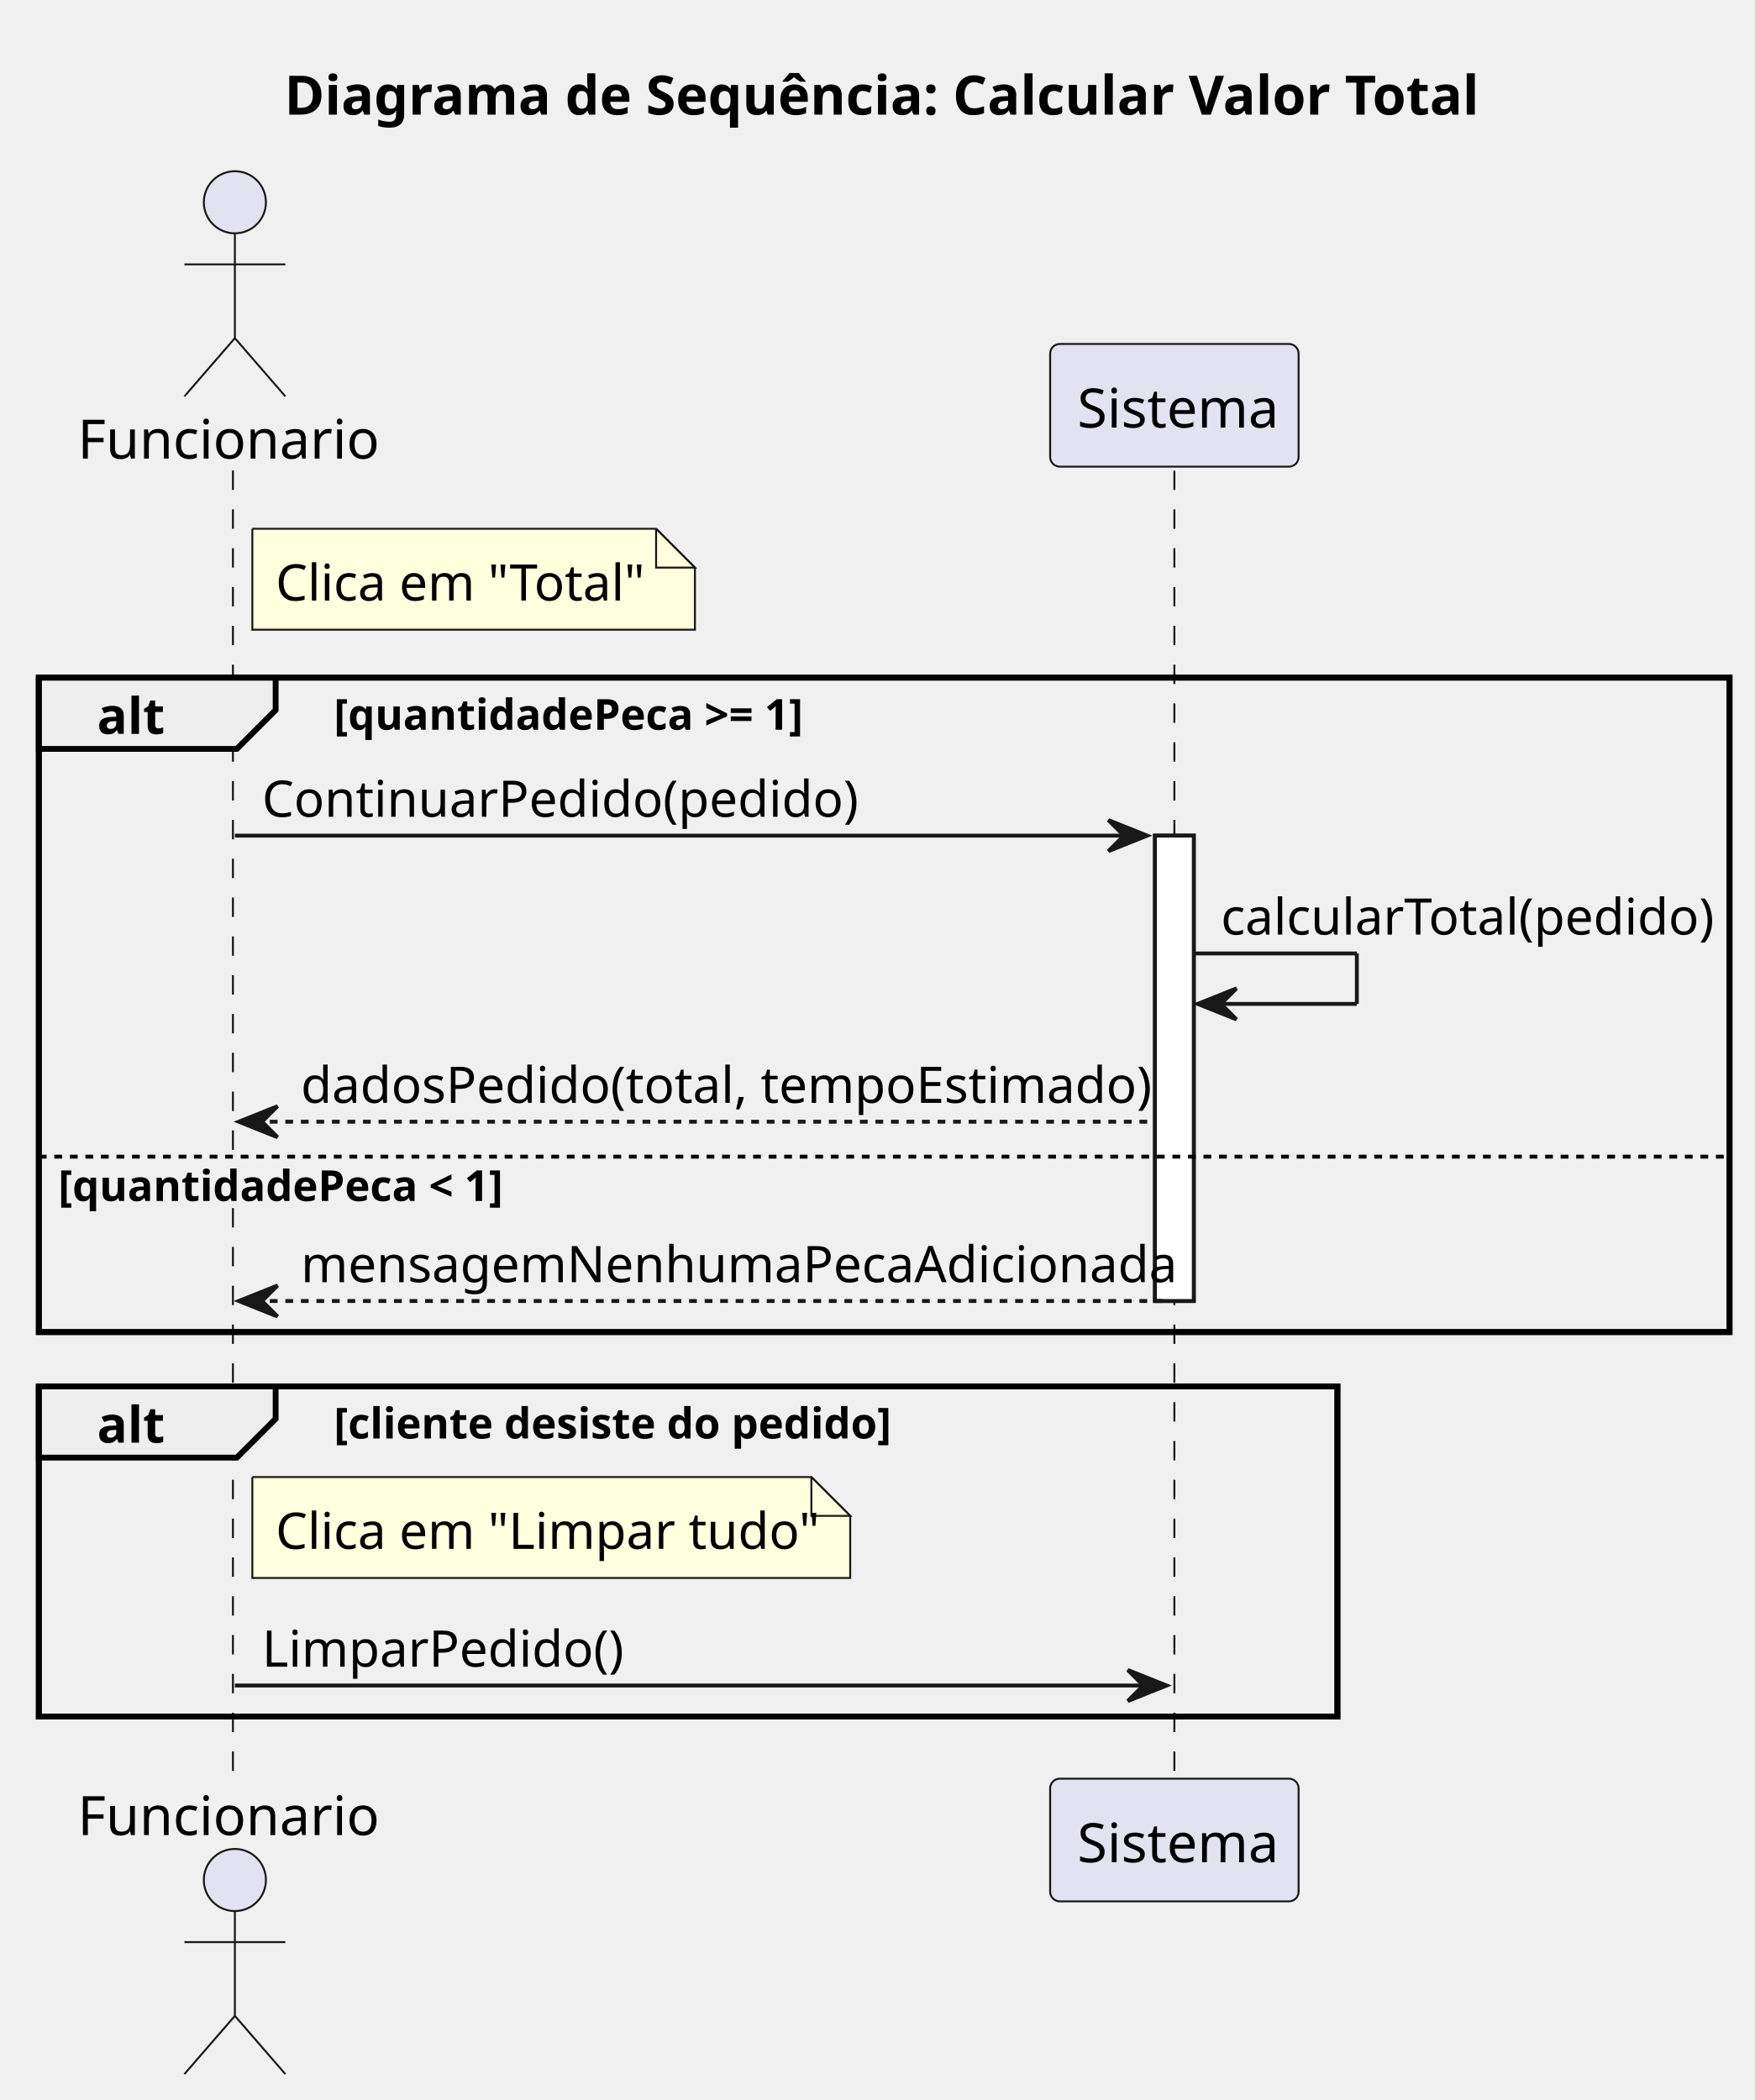
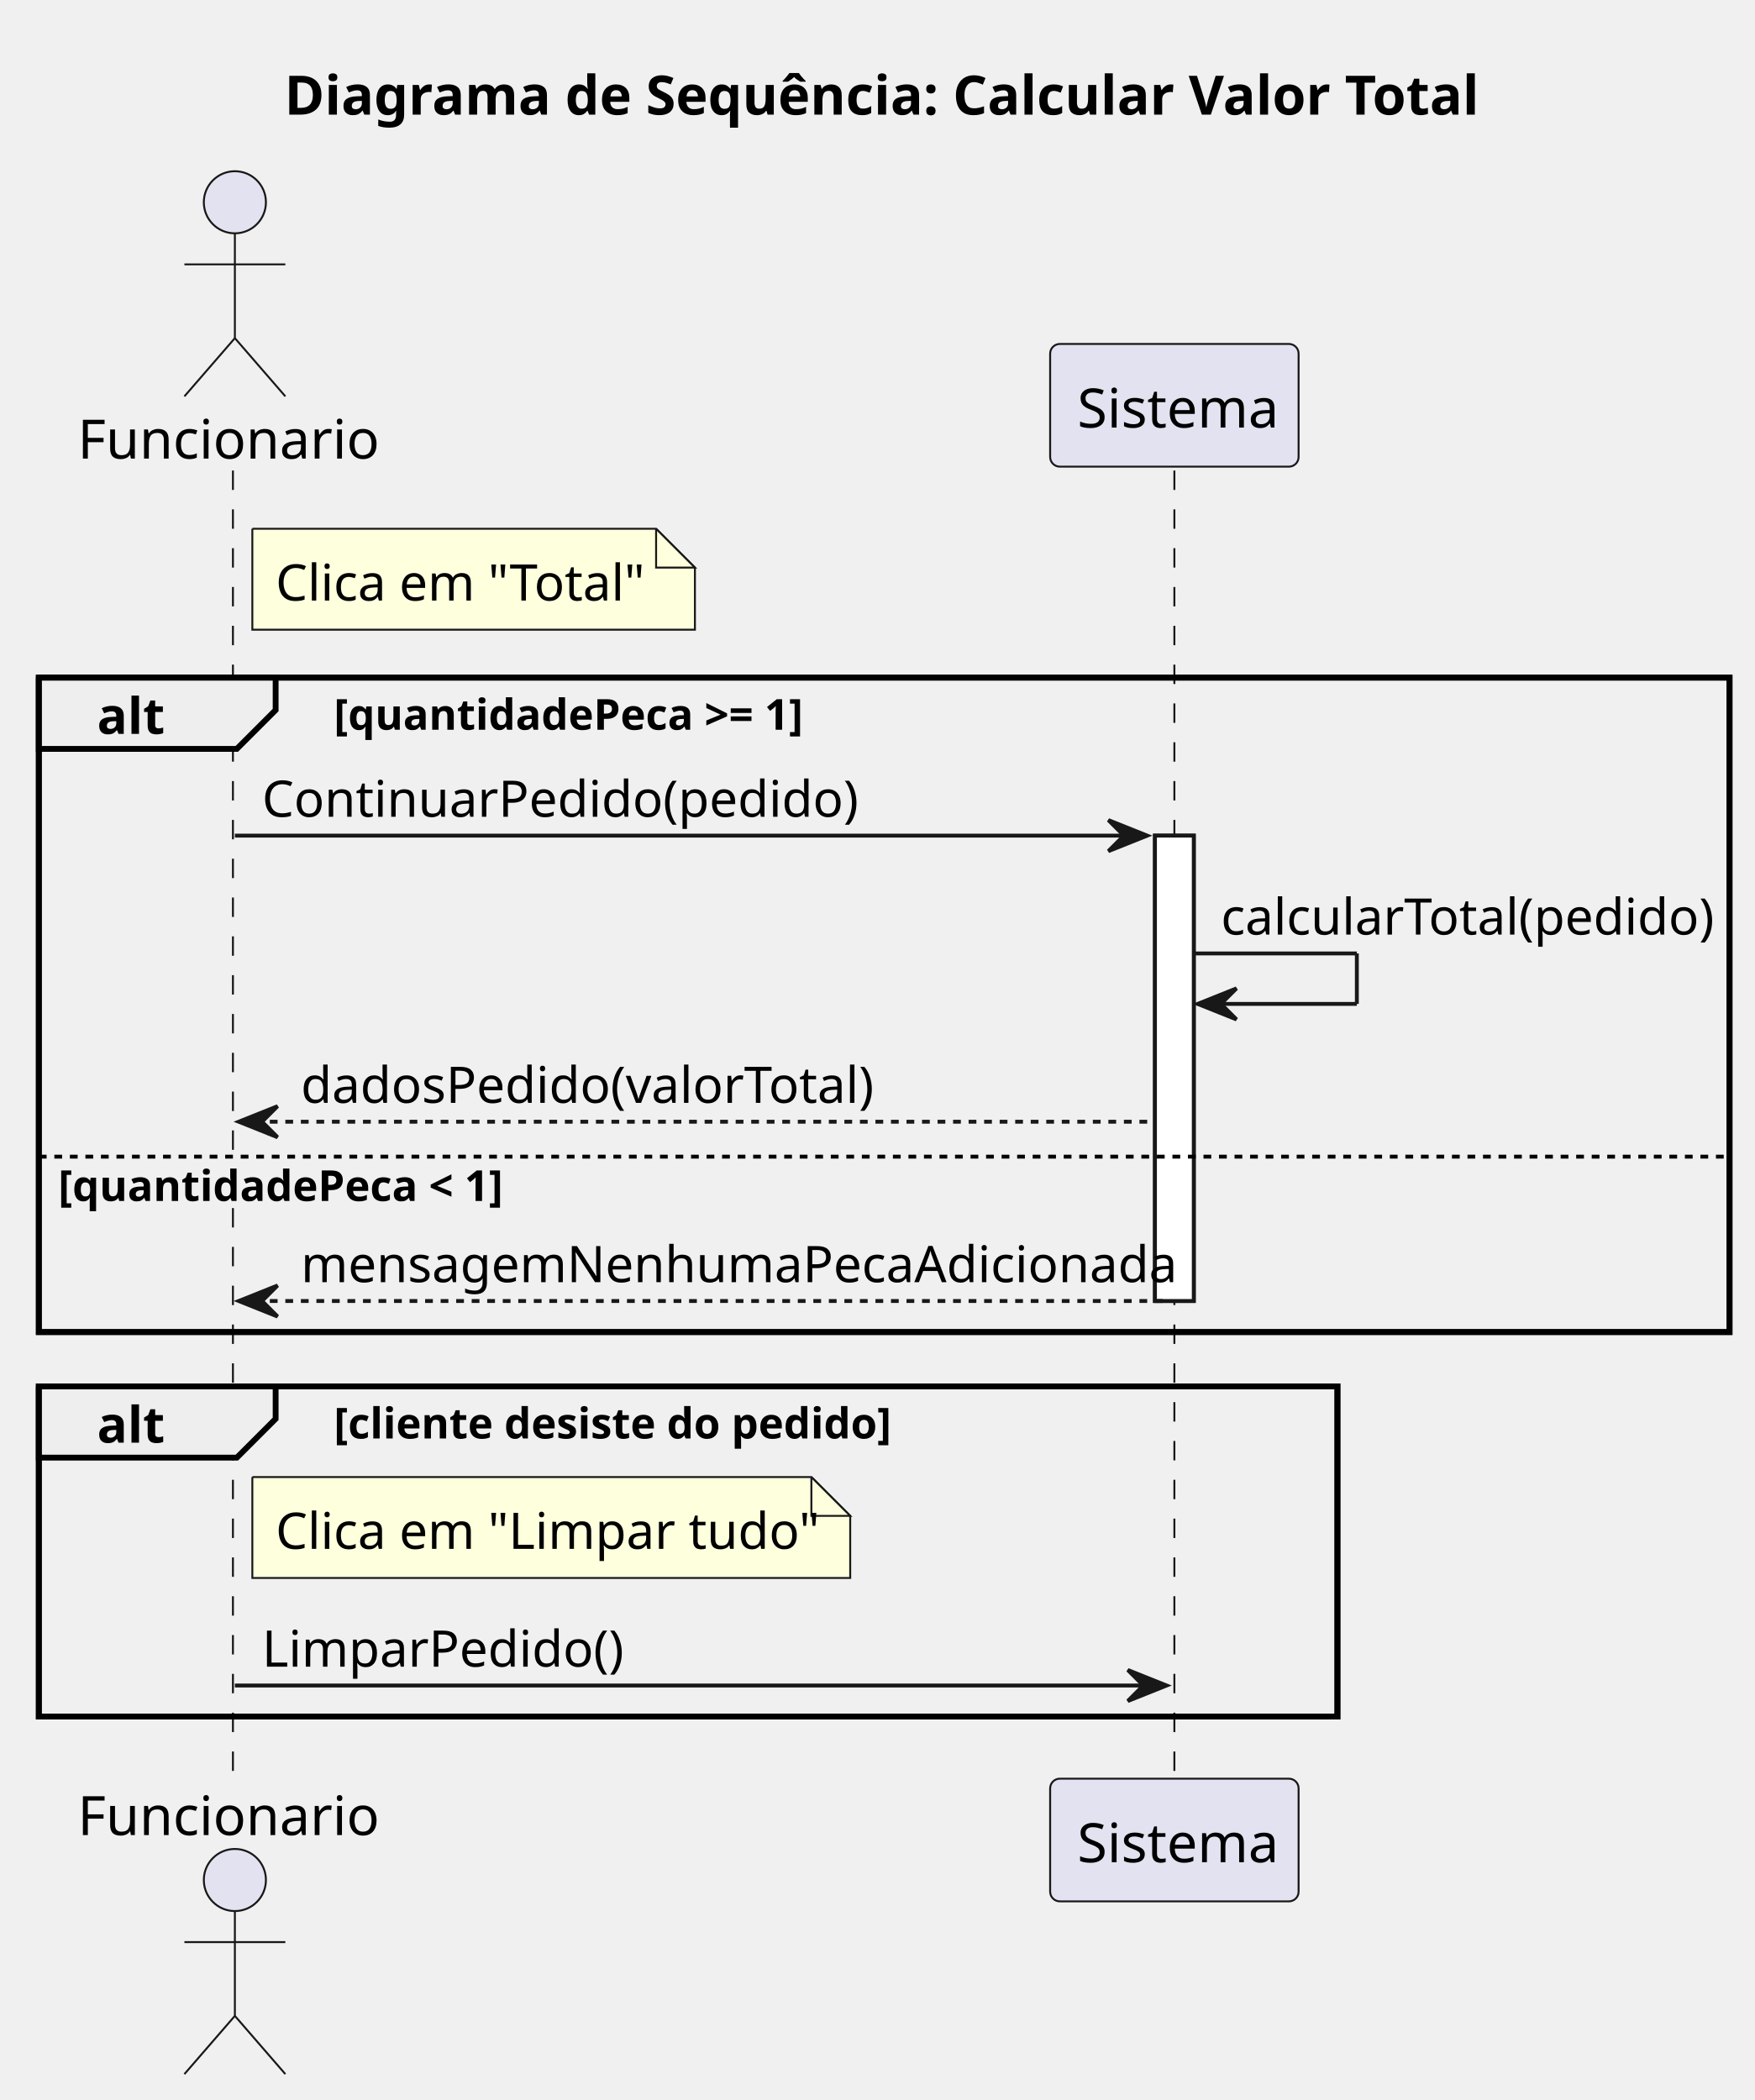
<svg xmlns="http://www.w3.org/2000/svg" contentStyleType="text/css" height="541px" preserveAspectRatio="none" style="width:452px;height:541px;background:#FFFFFF;" version="1.1" viewBox="0 0 452 541" width="452px" zoomAndPan="magnify">
  <defs />
  <g>
    <text fill="#000000" font-family="sans-serif" font-size="14" font-weight="bold" lengthAdjust="spacing" textLength="308" x="73.25" y="29.533">Diagrama de Sequência: Calcular Valor Total</text>
    <rect fill="#FFFFFF" height="119.891" style="stroke:#181818;stroke-width:1.0;" width="10" x="297.5" y="215.273" />
    <rect fill="none" height="168.594" style="stroke:#000000;stroke-width:1.5;" width="435.5" x="10" y="174.57" />
    <rect fill="none" height="85.055" style="stroke:#000000;stroke-width:1.5;" width="334.5" x="10" y="357.164" />
    <line style="stroke:#181818;stroke-width:0.5;stroke-dasharray:5.0,5.0;" x1="60" x2="60" y1="121.219" y2="459.219" />
    <line style="stroke:#181818;stroke-width:0.5;stroke-dasharray:5.0,5.0;" x1="302.5" x2="302.5" y1="121.219" y2="459.219" />
    <text fill="#000000" font-family="sans-serif" font-size="14" lengthAdjust="spacing" textLength="75" x="20" y="118.143">Funcionario</text>
    <ellipse cx="60.5" cy="52.109" fill="#E2E2F0" rx="8" ry="8" style="stroke:#181818;stroke-width:0.5;" />
    <path d="M60.5,60.109 L60.5,87.109 M47.5,68.109 L73.5,68.109 M60.5,87.109 L47.5,102.109 M60.5,87.109 L73.5,102.109 " fill="none" style="stroke:#181818;stroke-width:0.5;" />
    <text fill="#000000" font-family="sans-serif" font-size="14" lengthAdjust="spacing" textLength="75" x="20" y="472.752">Funcionario</text>
    <ellipse cx="60.5" cy="484.328" fill="#E2E2F0" rx="8" ry="8" style="stroke:#181818;stroke-width:0.5;" />
    <path d="M60.5,492.328 L60.5,519.328 M47.5,500.328 L73.5,500.328 M60.5,519.328 L47.5,534.328 M60.5,519.328 L73.5,534.328 " fill="none" style="stroke:#181818;stroke-width:0.5;" />
    <rect fill="#E2E2F0" height="31.609" rx="2.5" ry="2.5" style="stroke:#181818;stroke-width:0.5;" width="64" x="270.5" y="88.609" />
    <text fill="#000000" font-family="sans-serif" font-size="14" lengthAdjust="spacing" textLength="50" x="277.5" y="110.143">Sistema</text>
    <rect fill="#E2E2F0" height="31.609" rx="2.5" ry="2.5" style="stroke:#181818;stroke-width:0.5;" width="64" x="270.5" y="458.219" />
    <text fill="#000000" font-family="sans-serif" font-size="14" lengthAdjust="spacing" textLength="50" x="277.5" y="479.752">Sistema</text>
    <rect fill="#FFFFFF" height="119.891" style="stroke:#181818;stroke-width:1.0;" width="10" x="297.5" y="215.273" />
    <path d="M65,136.219 L65,162.219 L179,162.219 L179,146.219 L169,136.219 L65,136.219 " fill="#FEFFDD" style="stroke:#181818;stroke-width:0.5;" />
    <path d="M169,136.219 L169,146.219 L179,146.219 L169,136.219 " fill="#FEFFDD" style="stroke:#181818;stroke-width:0.5;" />
    <text fill="#000000" font-family="sans-serif" font-size="13" lengthAdjust="spacing" textLength="93" x="71" y="154.714">Clica em "Total"</text>
    <path d="M10,174.57 L71,174.57 L71,182.922 L61,192.922 L10,192.922 L10,174.57 " fill="#EEEEEE" style="stroke:#000000;stroke-width:1.5;" />
    <rect fill="none" height="168.594" style="stroke:#000000;stroke-width:1.5;" width="435.5" x="10" y="174.57" />
    <text fill="#000000" font-family="sans-serif" font-size="13" font-weight="bold" lengthAdjust="spacing" textLength="16" x="25" y="189.065">alt</text>
    <text fill="#000000" font-family="sans-serif" font-size="11" font-weight="bold" lengthAdjust="spacing" textLength="119" x="86" y="187.989">[quantidadePeca &gt;= 1]</text>
    <polygon fill="#181818" points="285.5,211.273,295.5,215.273,285.5,219.273,289.5,215.273" style="stroke:#181818;stroke-width:1.0;" />
    <line style="stroke:#181818;stroke-width:1.0;" x1="60.5" x2="291.5" y1="215.273" y2="215.273" />
    <text fill="#000000" font-family="sans-serif" font-size="13" lengthAdjust="spacing" textLength="141" x="67.5" y="210.417">ContinuarPedido(pedido)</text>
    <line style="stroke:#181818;stroke-width:1.0;" x1="307.5" x2="349.5" y1="245.625" y2="245.625" />
    <line style="stroke:#181818;stroke-width:1.0;" x1="349.5" x2="349.5" y1="245.625" y2="258.625" />
    <line style="stroke:#181818;stroke-width:1.0;" x1="308.5" x2="349.5" y1="258.625" y2="258.625" />
    <polygon fill="#181818" points="318.5,254.625,308.5,258.625,318.5,262.625,314.5,258.625" style="stroke:#181818;stroke-width:1.0;" />
    <text fill="#000000" font-family="sans-serif" font-size="13" lengthAdjust="spacing" textLength="119" x="314.5" y="240.769">calcularTotal(pedido)</text>
    <polygon fill="#181818" points="71.5,284.977,61.5,288.977,71.5,292.977,67.5,288.977" style="stroke:#181818;stroke-width:1.0;" />
    <line style="stroke:#181818;stroke-width:1.0;stroke-dasharray:2.0,2.0;" x1="65.5" x2="296.5" y1="288.977" y2="288.977" />
-     <text fill="#000000" font-family="sans-serif" font-size="13" lengthAdjust="spacing" textLength="207" x="77.5" y="284.12">dadosPedido(total, tempoEstimado)</text>
+     <text fill="#000000" font-family="sans-serif" font-size="13" lengthAdjust="spacing" textLength="137" x="77.5" y="284.12">dadosPedido(valorTotal)</text>
    <line style="stroke:#000000;stroke-width:1.0;stroke-dasharray:2.0,2.0;" x1="10" x2="445.5" y1="297.977" y2="297.977" />
    <text fill="#000000" font-family="sans-serif" font-size="11" font-weight="bold" lengthAdjust="spacing" textLength="113" x="15" y="309.396">[quantidadePeca &lt; 1]</text>
    <polygon fill="#181818" points="71.5,331.164,61.5,335.164,71.5,339.164,67.5,335.164" style="stroke:#181818;stroke-width:1.0;" />
    <line style="stroke:#181818;stroke-width:1.0;stroke-dasharray:2.0,2.0;" x1="65.5" x2="301.5" y1="335.164" y2="335.164" />
    <text fill="#000000" font-family="sans-serif" font-size="13" lengthAdjust="spacing" textLength="213" x="77.5" y="330.308">mensagemNenhumaPecaAdicionada</text>
    <path d="M10,357.164 L71,357.164 L71,365.516 L61,375.516 L10,375.516 L10,357.164 " fill="#EEEEEE" style="stroke:#000000;stroke-width:1.5;" />
    <rect fill="none" height="85.055" style="stroke:#000000;stroke-width:1.5;" width="334.5" x="10" y="357.164" />
    <text fill="#000000" font-family="sans-serif" font-size="13" font-weight="bold" lengthAdjust="spacing" textLength="16" x="25" y="371.659">alt</text>
    <text fill="#000000" font-family="sans-serif" font-size="11" font-weight="bold" lengthAdjust="spacing" textLength="148" x="86" y="370.583">[cliente desiste do pedido]</text>
    <path d="M65,380.516 L65,406.516 L219,406.516 L219,390.516 L209,380.516 L65,380.516 " fill="#FEFFDD" style="stroke:#181818;stroke-width:0.5;" />
    <path d="M209,380.516 L209,390.516 L219,390.516 L209,380.516 " fill="#FEFFDD" style="stroke:#181818;stroke-width:0.5;" />
    <text fill="#000000" font-family="sans-serif" font-size="13" lengthAdjust="spacing" textLength="133" x="71" y="399.011">Clica em "Limpar tudo"</text>
    <polygon fill="#181818" points="290.5,430.219,300.5,434.219,290.5,438.219,294.5,434.219" style="stroke:#181818;stroke-width:1.0;" />
    <line style="stroke:#181818;stroke-width:1.0;" x1="60.5" x2="296.5" y1="434.219" y2="434.219" />
    <text fill="#000000" font-family="sans-serif" font-size="13" lengthAdjust="spacing" textLength="87" x="67.5" y="429.362">LimparPedido()</text>
  </g>
</svg>
